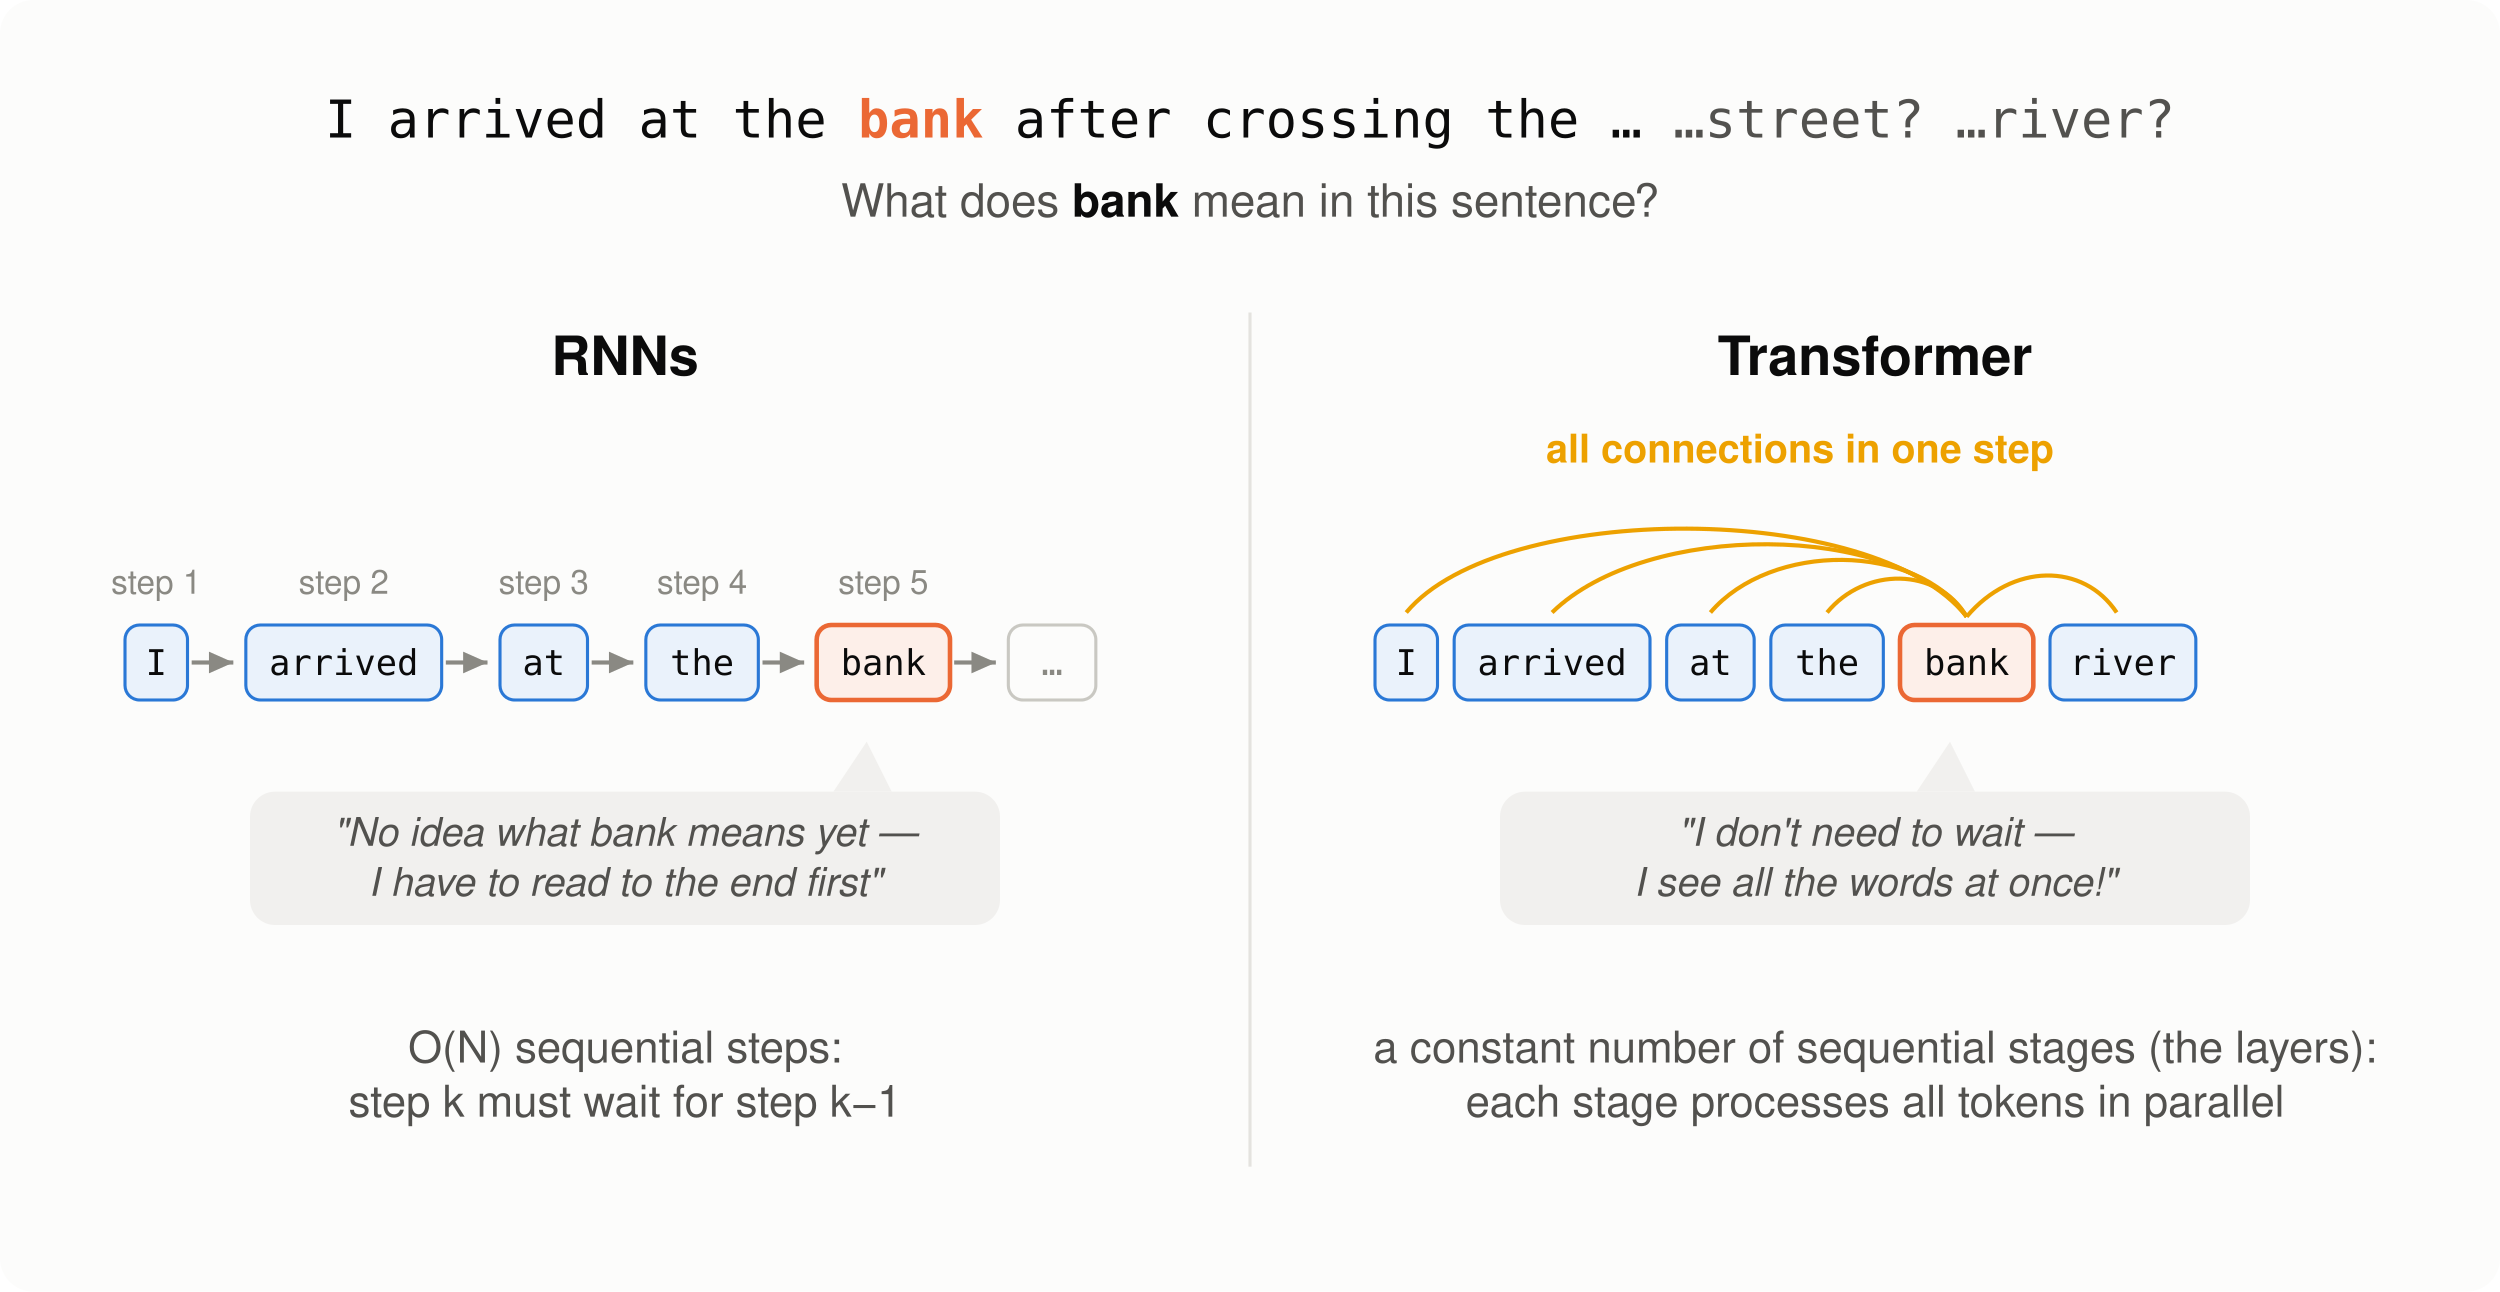
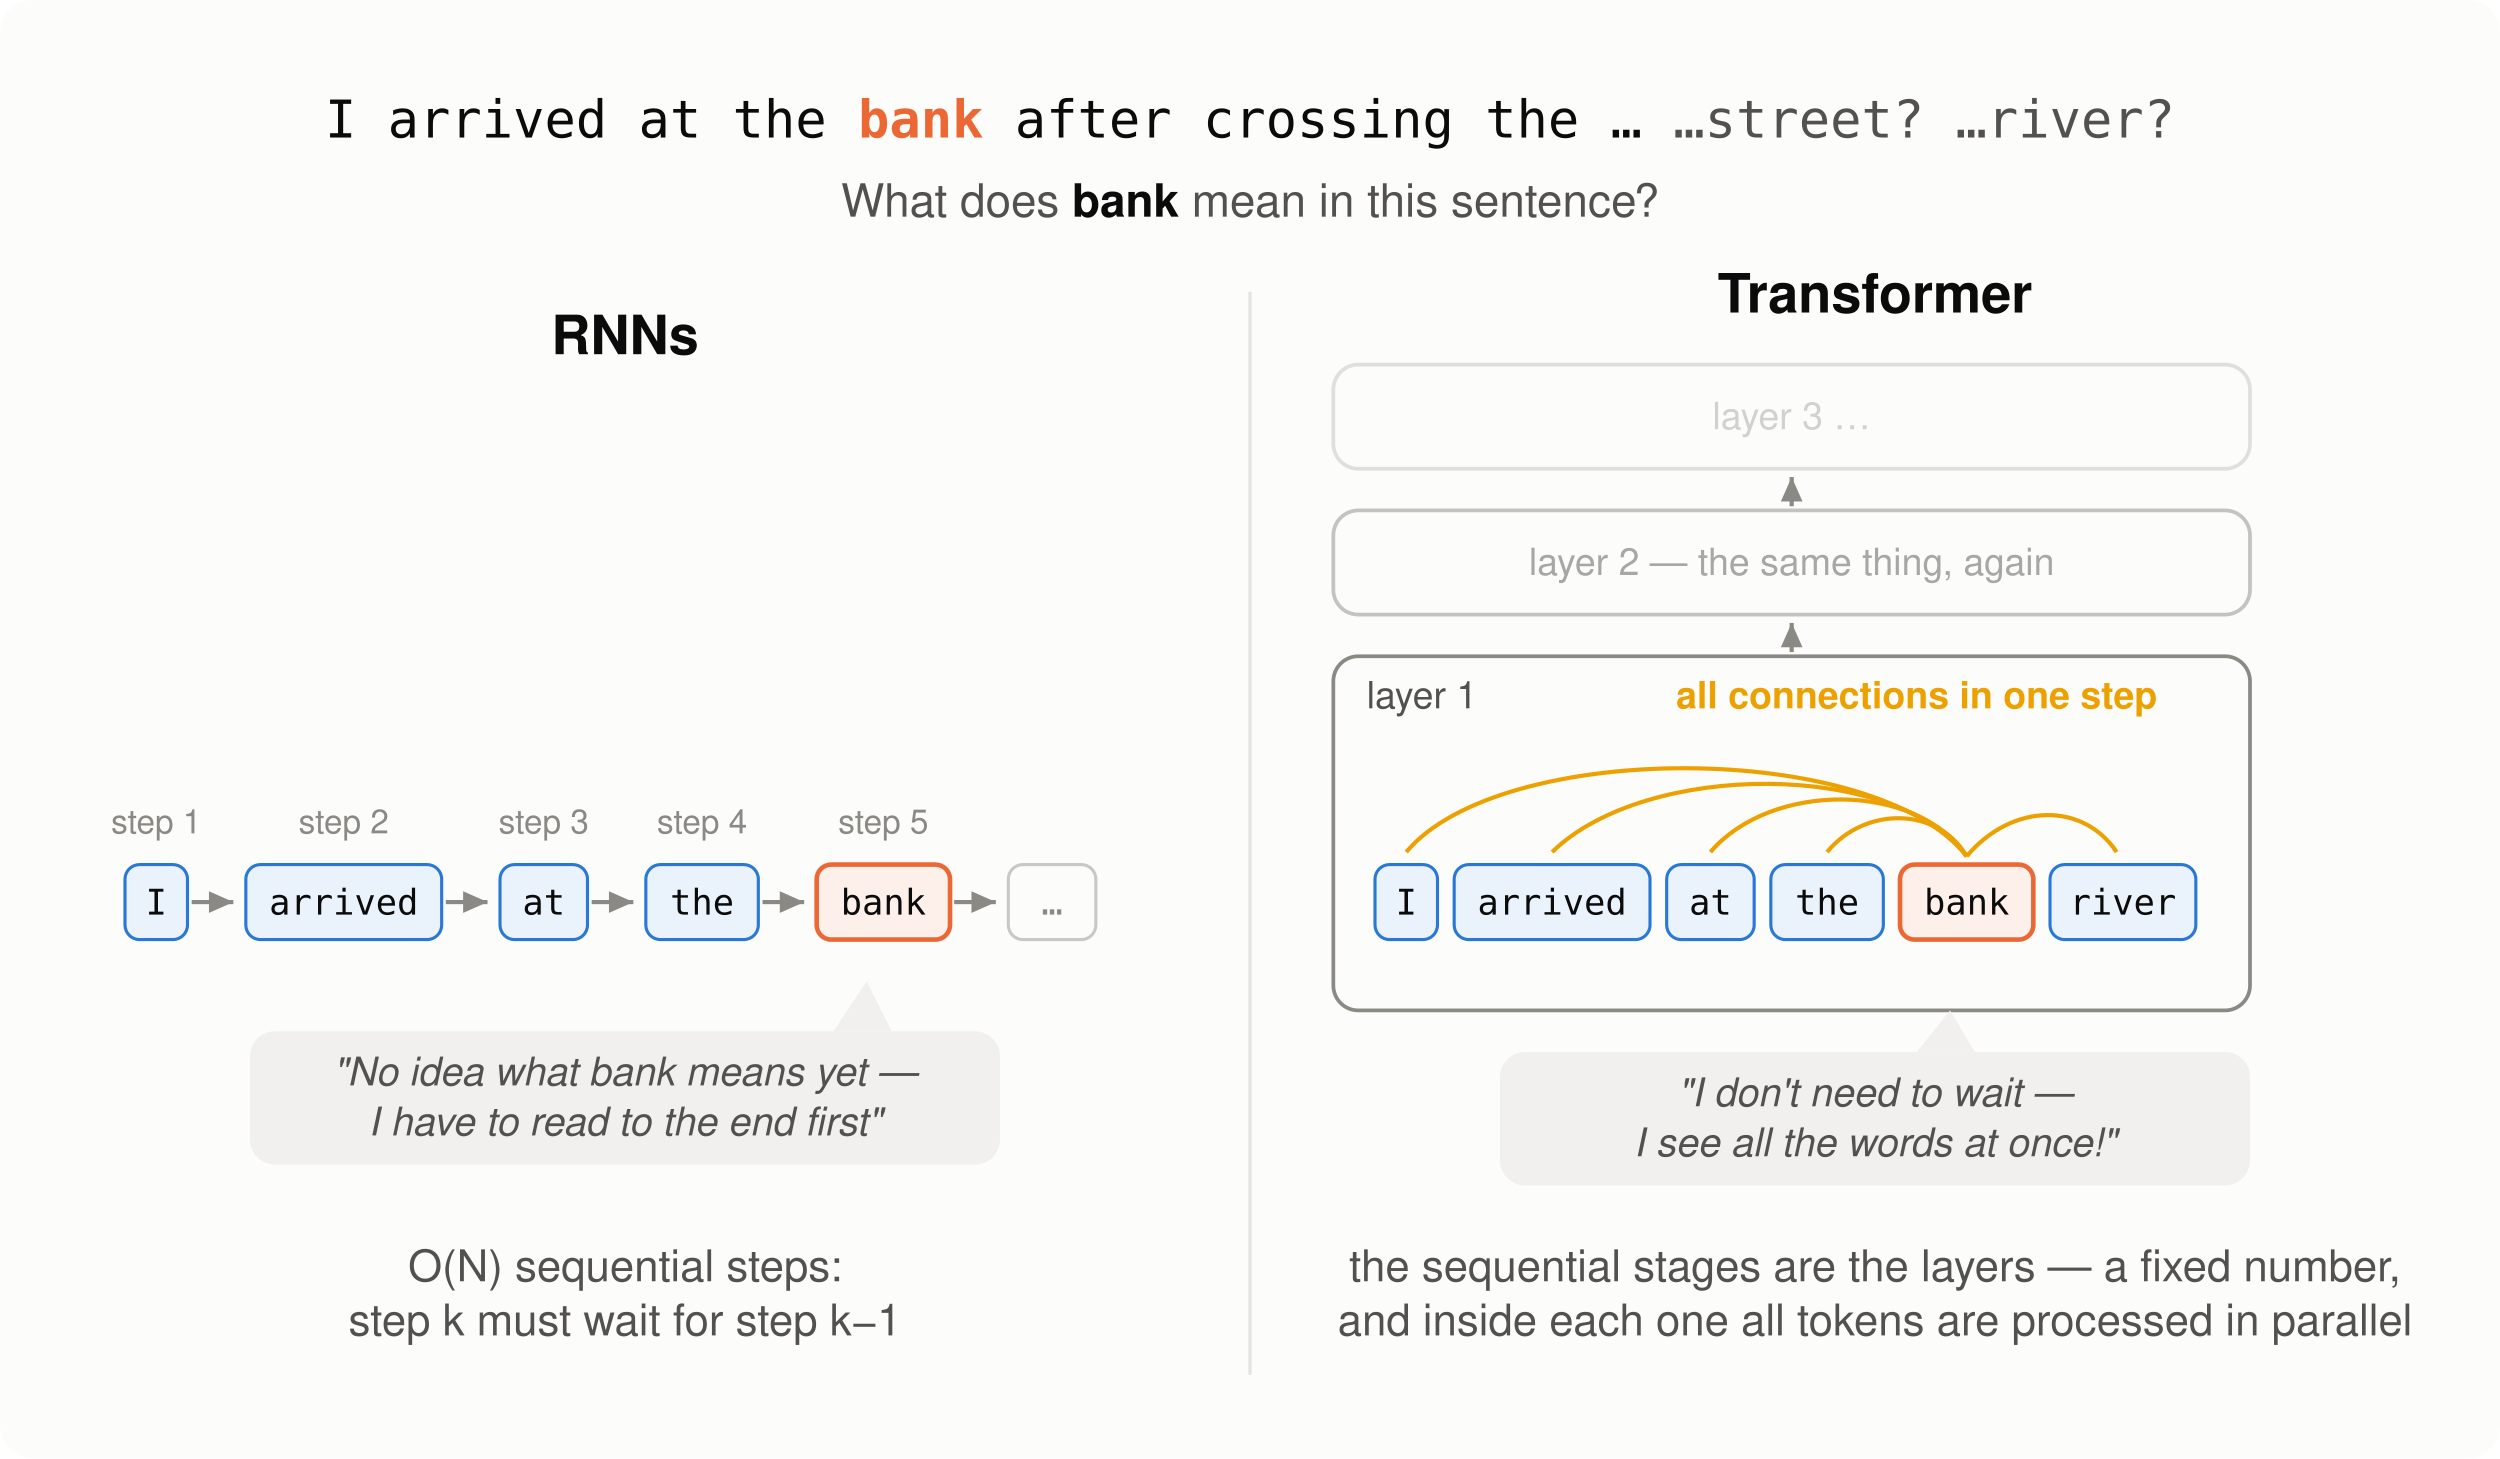
- <svg xmlns="http://www.w3.org/2000/svg" viewBox="0 0 1200 620" font-family="-apple-system, 'Segoe UI', Helvetica, Arial, sans-serif">
+ <svg xmlns="http://www.w3.org/2000/svg" viewBox="0 0 1200 700" font-family="-apple-system, 'Segoe UI', Helvetica, Arial, sans-serif">
  <defs>
    <marker id="arr" viewBox="0 0 10 10" refX="9" refY="5" markerWidth="6.5" markerHeight="6.5" orient="auto-start-reverse">
      <path d="M 0 1 L 9 5 L 0 9 z" fill="#8a8983" />
    </marker>
  </defs>
-   <rect x="0" y="0" width="1200" height="620" rx="16" fill="#fcfcfb" />
+   <rect x="0" y="0" width="1200" height="700" rx="16" fill="#fcfcfb" />
  <text x="600" y="66" text-anchor="middle" font-size="25" fill="#0b0b0b" font-family="ui-monospace, Menlo, monospace">I arrived at the <tspan fill="#eb6834" font-weight="700">bank</tspan> after crossing the …   <tspan fill="#52514e">…street? …river?</tspan>
  </text>
  <text x="600" y="104" text-anchor="middle" font-size="22" fill="#52514e">What does <tspan font-weight="600" fill="#0b0b0b">bank</tspan> mean in this sentence?</text>
-   <text x="300" y="180" text-anchor="middle" font-size="26" font-weight="700" fill="#0b0b0b">RNNs</text>
+   <text x="300" y="170" text-anchor="middle" font-size="26" font-weight="700" fill="#0b0b0b">RNNs</text>
+   <g font-size="16" fill="#8a8983" text-anchor="middle">
+     <text x="75" y="400">step 1</text>
+     <text x="165" y="400">step 2</text>
+     <text x="261" y="400">step 3</text>
+     <text x="337" y="400">step 4</text>
+     <text x="424" y="400">step 5</text>
+   </g>
  <g font-family="ui-monospace, Menlo, monospace" font-size="17">
-     <rect x="60" y="300" width="30" height="36" rx="7" fill="#eaf2fb" stroke="#2a78d6" stroke-width="1.5" />
-     <text x="75" y="324" text-anchor="middle" fill="#0b0b0b">I</text>
-     <rect x="118" y="300" width="94" height="36" rx="7" fill="#eaf2fb" stroke="#2a78d6" stroke-width="1.5" />
-     <text x="165" y="324" text-anchor="middle" fill="#0b0b0b">arrived</text>
-     <rect x="240" y="300" width="42" height="36" rx="7" fill="#eaf2fb" stroke="#2a78d6" stroke-width="1.5" />
-     <text x="261" y="324" text-anchor="middle" fill="#0b0b0b">at</text>
-     <rect x="310" y="300" width="54" height="36" rx="7" fill="#eaf2fb" stroke="#2a78d6" stroke-width="1.5" />
-     <text x="337" y="324" text-anchor="middle" fill="#0b0b0b">the</text>
-     <rect x="392" y="300" width="64" height="36" rx="7" fill="#fdefe9" stroke="#eb6834" stroke-width="2.2" />
-     <text x="424" y="324" text-anchor="middle" fill="#0b0b0b">bank</text>
-     <rect x="484" y="300" width="42" height="36" rx="7" fill="none" stroke="#c9c8c2" stroke-width="1.5" />
-     <text x="505" y="324" text-anchor="middle" fill="#8a8983">…</text>
+     <rect x="60" y="415" width="30" height="36" rx="7" fill="#eaf2fb" stroke="#2a78d6" stroke-width="1.5" />
+     <text x="75" y="439" text-anchor="middle" fill="#0b0b0b">I</text>
+     <rect x="118" y="415" width="94" height="36" rx="7" fill="#eaf2fb" stroke="#2a78d6" stroke-width="1.5" />
+     <text x="165" y="439" text-anchor="middle" fill="#0b0b0b">arrived</text>
+     <rect x="240" y="415" width="42" height="36" rx="7" fill="#eaf2fb" stroke="#2a78d6" stroke-width="1.5" />
+     <text x="261" y="439" text-anchor="middle" fill="#0b0b0b">at</text>
+     <rect x="310" y="415" width="54" height="36" rx="7" fill="#eaf2fb" stroke="#2a78d6" stroke-width="1.5" />
+     <text x="337" y="439" text-anchor="middle" fill="#0b0b0b">the</text>
+     <rect x="392" y="415" width="64" height="36" rx="7" fill="#fdefe9" stroke="#eb6834" stroke-width="2.2" />
+     <text x="424" y="439" text-anchor="middle" fill="#0b0b0b">bank</text>
+     <rect x="484" y="415" width="42" height="36" rx="7" fill="none" stroke="#c9c8c2" stroke-width="1.5" />
+     <text x="505" y="439" text-anchor="middle" fill="#8a8983">…</text>
  </g>
-   <line x1="92" y1="318" x2="112" y2="318" stroke="#8a8983" stroke-width="2" marker-end="url(#arr)" />
-   <line x1="214" y1="318" x2="234" y2="318" stroke="#8a8983" stroke-width="2" marker-end="url(#arr)" />
-   <line x1="284" y1="318" x2="304" y2="318" stroke="#8a8983" stroke-width="2" marker-end="url(#arr)" />
-   <line x1="366" y1="318" x2="386" y2="318" stroke="#8a8983" stroke-width="2" marker-end="url(#arr)" />
-   <line x1="458" y1="318" x2="478" y2="318" stroke="#8a8983" stroke-width="2" marker-end="url(#arr)" />
-   <g font-size="16" fill="#8a8983" text-anchor="middle">
-     <text x="75" y="285">step 1</text>
-     <text x="165" y="285">step 2</text>
-     <text x="261" y="285">step 3</text>
-     <text x="337" y="285">step 4</text>
-     <text x="424" y="285">step 5</text>
+   <line x1="92" y1="433" x2="112" y2="433" stroke="#8a8983" stroke-width="2" marker-end="url(#arr)" />
+   <line x1="214" y1="433" x2="234" y2="433" stroke="#8a8983" stroke-width="2" marker-end="url(#arr)" />
+   <line x1="284" y1="433" x2="304" y2="433" stroke="#8a8983" stroke-width="2" marker-end="url(#arr)" />
+   <line x1="366" y1="433" x2="386" y2="433" stroke="#8a8983" stroke-width="2" marker-end="url(#arr)" />
+   <line x1="458" y1="433" x2="478" y2="433" stroke="#8a8983" stroke-width="2" marker-end="url(#arr)" />
+   <rect x="120" y="495" width="360" height="64" rx="12" fill="#f1f0ee" />
+   <path d="M 400 495 L 416 471 L 428 495 z" fill="#f1f0ee" />
+   <text x="300" y="521" text-anchor="middle" font-size="19" fill="#52514e" font-style="italic">"No idea what bank means yet —</text>
+   <text x="300" y="545" text-anchor="middle" font-size="19" fill="#52514e" font-style="italic">I have to read to the end first"</text>
+   <text x="300" y="615" text-anchor="middle" font-size="21" fill="#52514e">O(N) sequential steps:</text>
+   <text x="300" y="641" text-anchor="middle" font-size="21" fill="#52514e">step k must wait for step k−1</text>
+   <line x1="600" y1="140" x2="600" y2="660" stroke="#e4e3df" stroke-width="1.5" />
+   <text x="900" y="150" text-anchor="middle" font-size="26" font-weight="700" fill="#0b0b0b">Transformer</text>
+   <g opacity="0.25">
+     <rect x="640" y="175" width="440" height="50" rx="12" fill="none" stroke="#8a8983" stroke-width="1.8" />
+     <text x="860" y="206" text-anchor="middle" font-size="18" fill="#52514e">layer 3 …</text>
  </g>
-   <rect x="120" y="380" width="360" height="64" rx="12" fill="#f1f0ee" />
-   <path d="M 400 380 L 416 356 L 428 380 z" fill="#f1f0ee" />
-   <text x="300" y="406" text-anchor="middle" font-size="19" fill="#52514e" font-style="italic">"No idea what bank means yet —</text>
-   <text x="300" y="430" text-anchor="middle" font-size="19" fill="#52514e" font-style="italic">I have to read to the end first"</text>
-   <text x="300" y="510" text-anchor="middle" font-size="21" fill="#52514e">O(N) sequential steps:</text>
-   <text x="300" y="536" text-anchor="middle" font-size="21" fill="#52514e">step k must wait for step k−1</text>
-   <line x1="600" y1="150" x2="600" y2="560" stroke="#e4e3df" stroke-width="1.5" />
-   <text x="900" y="180" text-anchor="middle" font-size="26" font-weight="700" fill="#0b0b0b">Transformer</text>
+   <g opacity="0.5">
+     <rect x="640" y="245" width="440" height="50" rx="12" fill="none" stroke="#8a8983" stroke-width="1.8" />
+     <text x="860" y="276" text-anchor="middle" font-size="18" fill="#52514e">layer 2 — the same thing, again</text>
+   </g>
+   <line x1="860" y1="313" x2="860" y2="299" stroke="#8a8983" stroke-width="2" marker-end="url(#arr)" />
+   <line x1="860" y1="243" x2="860" y2="229" stroke="#8a8983" stroke-width="2" marker-end="url(#arr)" />
+   <rect x="640" y="315" width="440" height="170" rx="12" fill="none" stroke="#8a8983" stroke-width="1.8" />
+   <text x="656" y="340" font-size="18" fill="#52514e">layer 1</text>
+   <text x="920" y="340" text-anchor="middle" font-size="18" fill="#eda100" font-weight="600">all connections in one step</text>
  <g font-family="ui-monospace, Menlo, monospace" font-size="17">
-     <rect x="660" y="300" width="30" height="36" rx="7" fill="#eaf2fb" stroke="#2a78d6" stroke-width="1.5" />
-     <text x="675" y="324" text-anchor="middle" fill="#0b0b0b">I</text>
-     <rect x="698" y="300" width="94" height="36" rx="7" fill="#eaf2fb" stroke="#2a78d6" stroke-width="1.5" />
-     <text x="745" y="324" text-anchor="middle" fill="#0b0b0b">arrived</text>
-     <rect x="800" y="300" width="42" height="36" rx="7" fill="#eaf2fb" stroke="#2a78d6" stroke-width="1.5" />
-     <text x="821" y="324" text-anchor="middle" fill="#0b0b0b">at</text>
-     <rect x="850" y="300" width="54" height="36" rx="7" fill="#eaf2fb" stroke="#2a78d6" stroke-width="1.5" />
-     <text x="877" y="324" text-anchor="middle" fill="#0b0b0b">the</text>
-     <rect x="912" y="300" width="64" height="36" rx="7" fill="#fdefe9" stroke="#eb6834" stroke-width="2.2" />
-     <text x="944" y="324" text-anchor="middle" fill="#0b0b0b">bank</text>
-     <rect x="984" y="300" width="70" height="36" rx="7" fill="#eaf2fb" stroke="#2a78d6" stroke-width="1.5" />
-     <text x="1019" y="324" text-anchor="middle" fill="#0b0b0b">river</text>
+     <rect x="660" y="415" width="30" height="36" rx="7" fill="#eaf2fb" stroke="#2a78d6" stroke-width="1.5" />
+     <text x="675" y="439" text-anchor="middle" fill="#0b0b0b">I</text>
+     <rect x="698" y="415" width="94" height="36" rx="7" fill="#eaf2fb" stroke="#2a78d6" stroke-width="1.5" />
+     <text x="745" y="439" text-anchor="middle" fill="#0b0b0b">arrived</text>
+     <rect x="800" y="415" width="42" height="36" rx="7" fill="#eaf2fb" stroke="#2a78d6" stroke-width="1.5" />
+     <text x="821" y="439" text-anchor="middle" fill="#0b0b0b">at</text>
+     <rect x="850" y="415" width="54" height="36" rx="7" fill="#eaf2fb" stroke="#2a78d6" stroke-width="1.5" />
+     <text x="877" y="439" text-anchor="middle" fill="#0b0b0b">the</text>
+     <rect x="912" y="415" width="64" height="36" rx="7" fill="#fdefe9" stroke="#eb6834" stroke-width="2.2" />
+     <text x="944" y="439" text-anchor="middle" fill="#0b0b0b">bank</text>
+     <rect x="984" y="415" width="70" height="36" rx="7" fill="#eaf2fb" stroke="#2a78d6" stroke-width="1.5" />
+     <text x="1019" y="439" text-anchor="middle" fill="#0b0b0b">river</text>
  </g>
  <g stroke="#eda100" stroke-width="2">
-     <path d="M 944 296 C 900 240, 720 240, 675 294" fill="none" />
-     <path d="M 944 296 C 910 250, 790 250, 745 294" fill="none" />
-     <path d="M 944 296 C 920 260, 850 260, 821 294" fill="none" />
-     <path d="M 944 296 C 930 272, 895 272, 877 294" fill="none" />
-     <path d="M 944 296 C 966 270, 1000 270, 1016 294" fill="none" />
+     <path d="M 944 411 C 900 355, 720 355, 675 409" fill="none" />
+     <path d="M 944 411 C 910 365, 790 365, 745 409" fill="none" />
+     <path d="M 944 411 C 920 375, 850 375, 821 409" fill="none" />
+     <path d="M 944 411 C 930 387, 895 387, 877 409" fill="none" />
+     <path d="M 944 411 C 966 385, 1000 385, 1016 409" fill="none" />
  </g>
-   <text x="864" y="222" text-anchor="middle" font-size="19" fill="#eda100" font-weight="600">all connections in one step</text>
-   <rect x="720" y="380" width="360" height="64" rx="12" fill="#f1f0ee" />
-   <path d="M 920 380 L 936 356 L 948 380 z" fill="#f1f0ee" />
-   <text x="900" y="406" text-anchor="middle" font-size="19" fill="#52514e" font-style="italic">"I don't need to wait —</text>
-   <text x="900" y="430" text-anchor="middle" font-size="19" fill="#52514e" font-style="italic">I see all the words at once!"</text>
-   <text x="900" y="510" text-anchor="middle" font-size="21" fill="#52514e">a constant number of sequential stages (the layers):</text>
-   <text x="900" y="536" text-anchor="middle" font-size="21" fill="#52514e">each stage processes all tokens in parallel</text>
+   <rect x="720" y="505" width="360" height="64" rx="12" fill="#f1f0ee" />
+   <path d="M 920 505 L 936 485 L 948 505 z" fill="#f1f0ee" />
+   <text x="900" y="531" text-anchor="middle" font-size="19" fill="#52514e" font-style="italic">"I don't need to wait —</text>
+   <text x="900" y="555" text-anchor="middle" font-size="19" fill="#52514e" font-style="italic">I see all the words at once!"</text>
+   <text x="900" y="615" text-anchor="middle" font-size="21" fill="#52514e">the sequential stages are the layers — a fixed number,</text>
+   <text x="900" y="641" text-anchor="middle" font-size="21" fill="#52514e">and inside each one all tokens are processed in parallel</text>
</svg>
